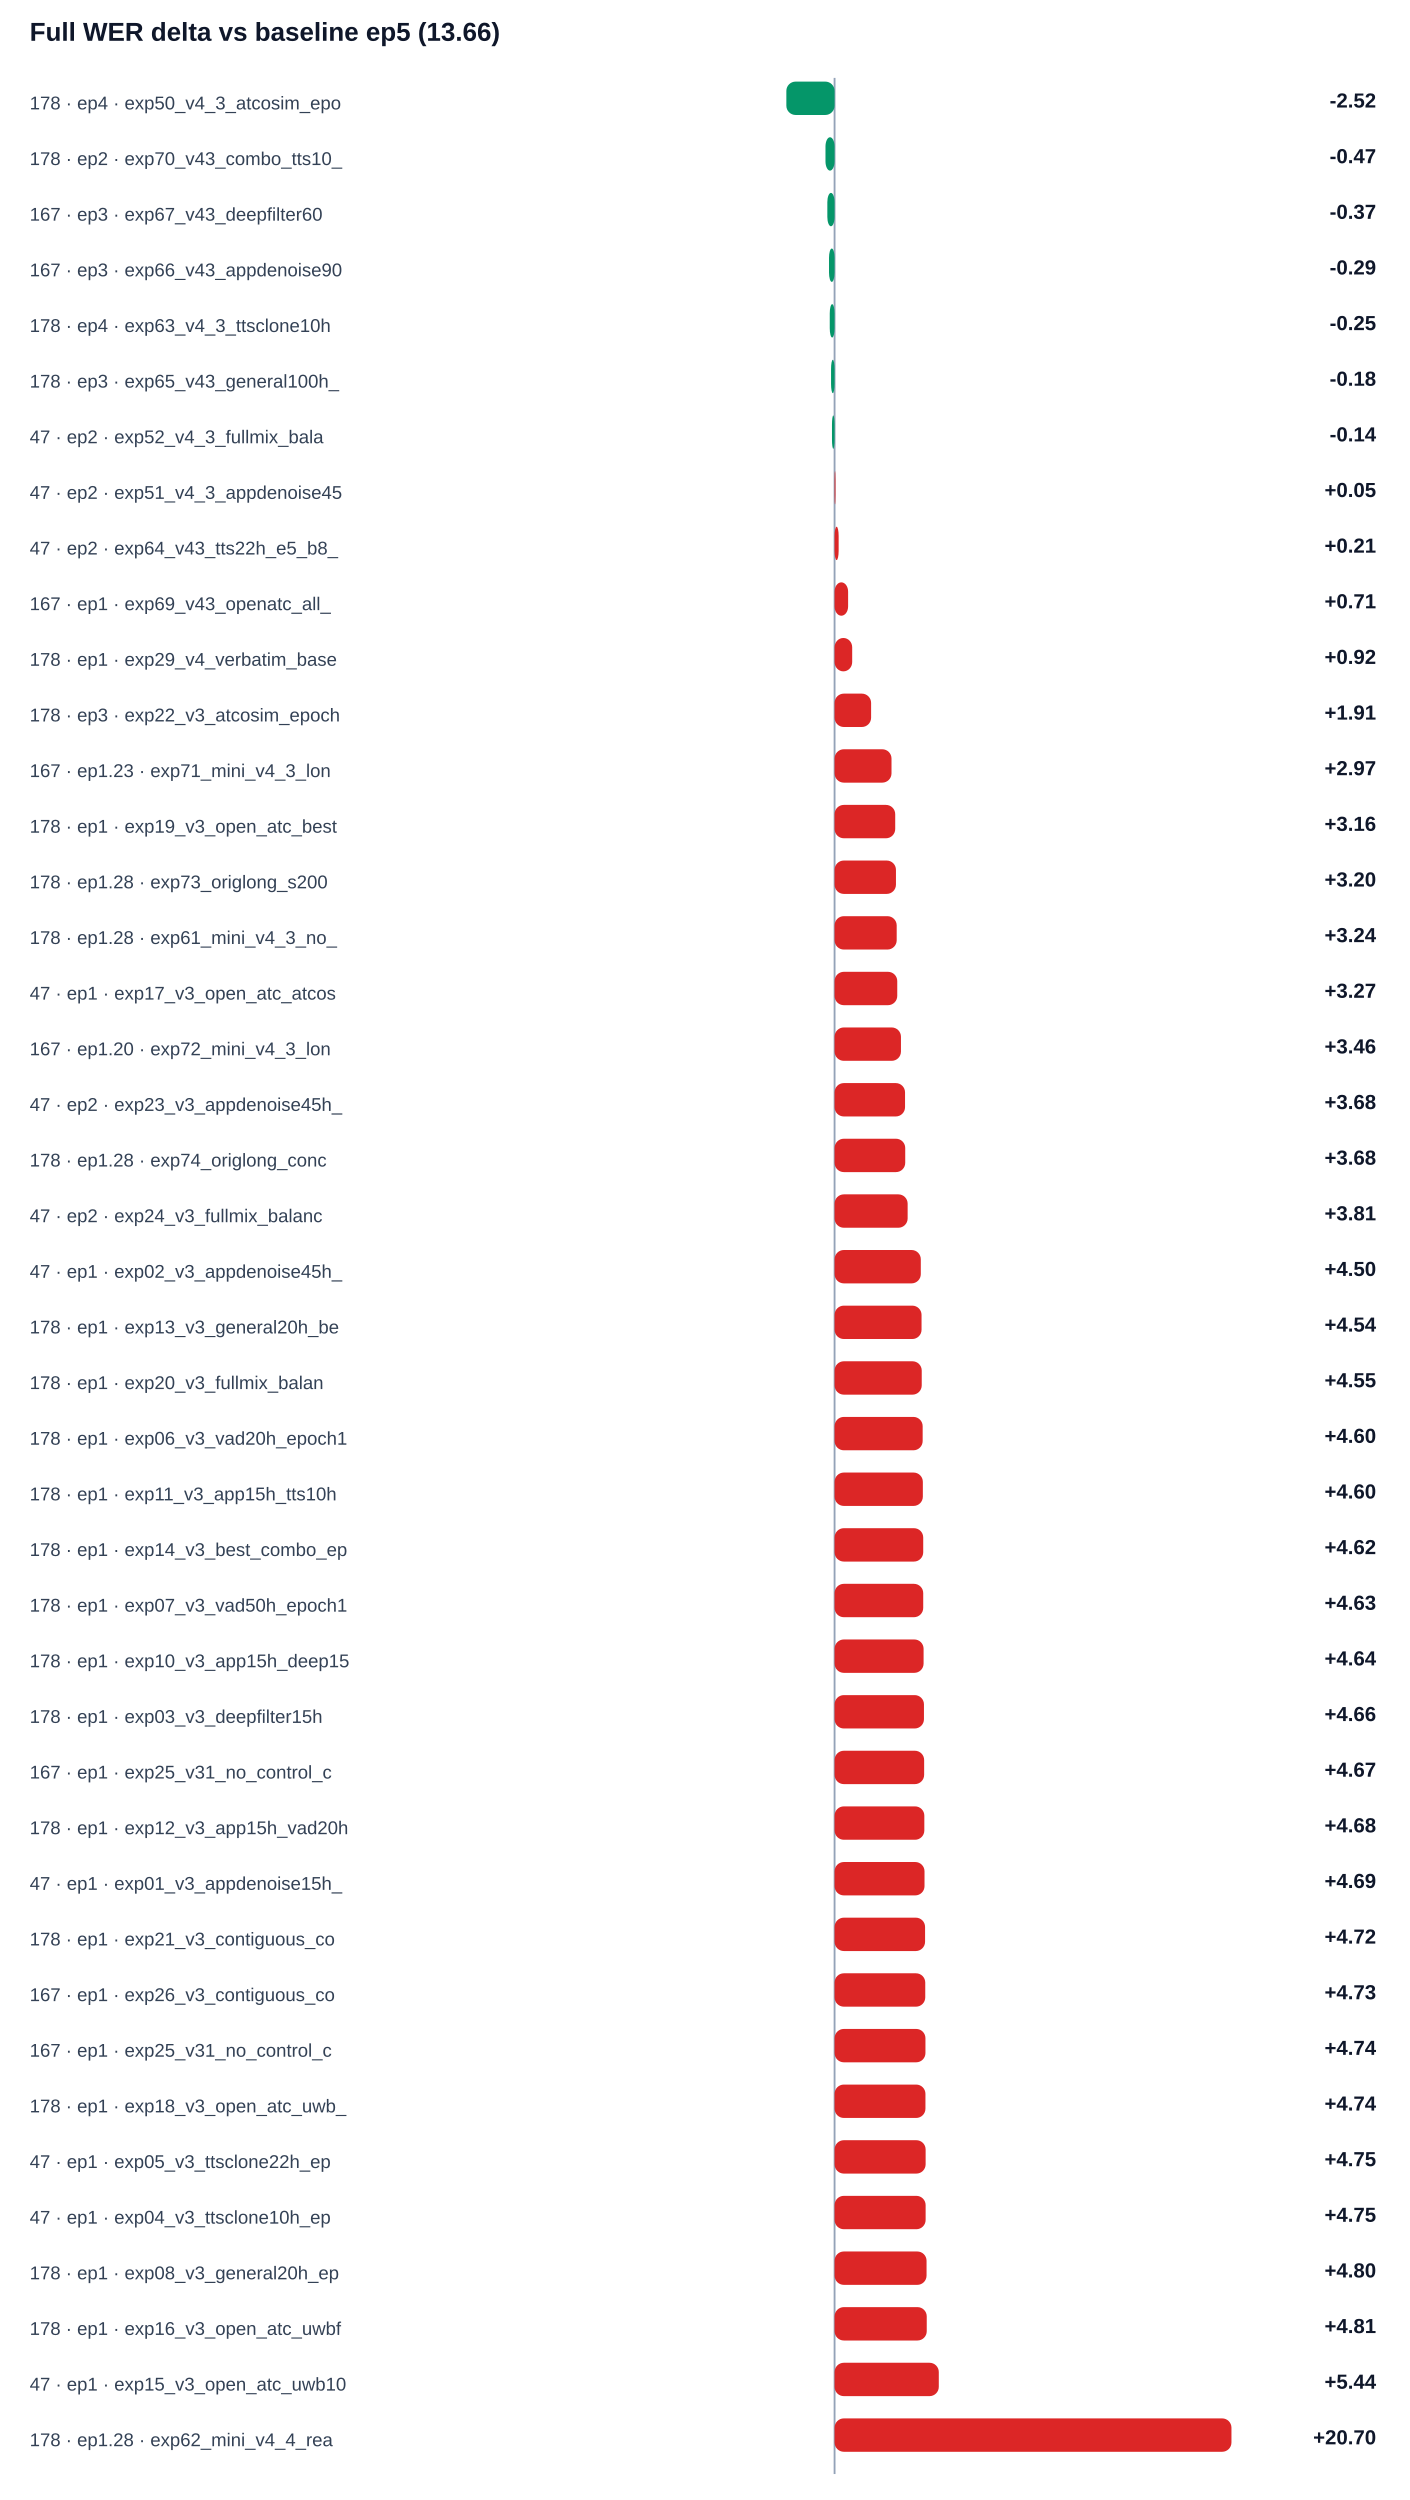
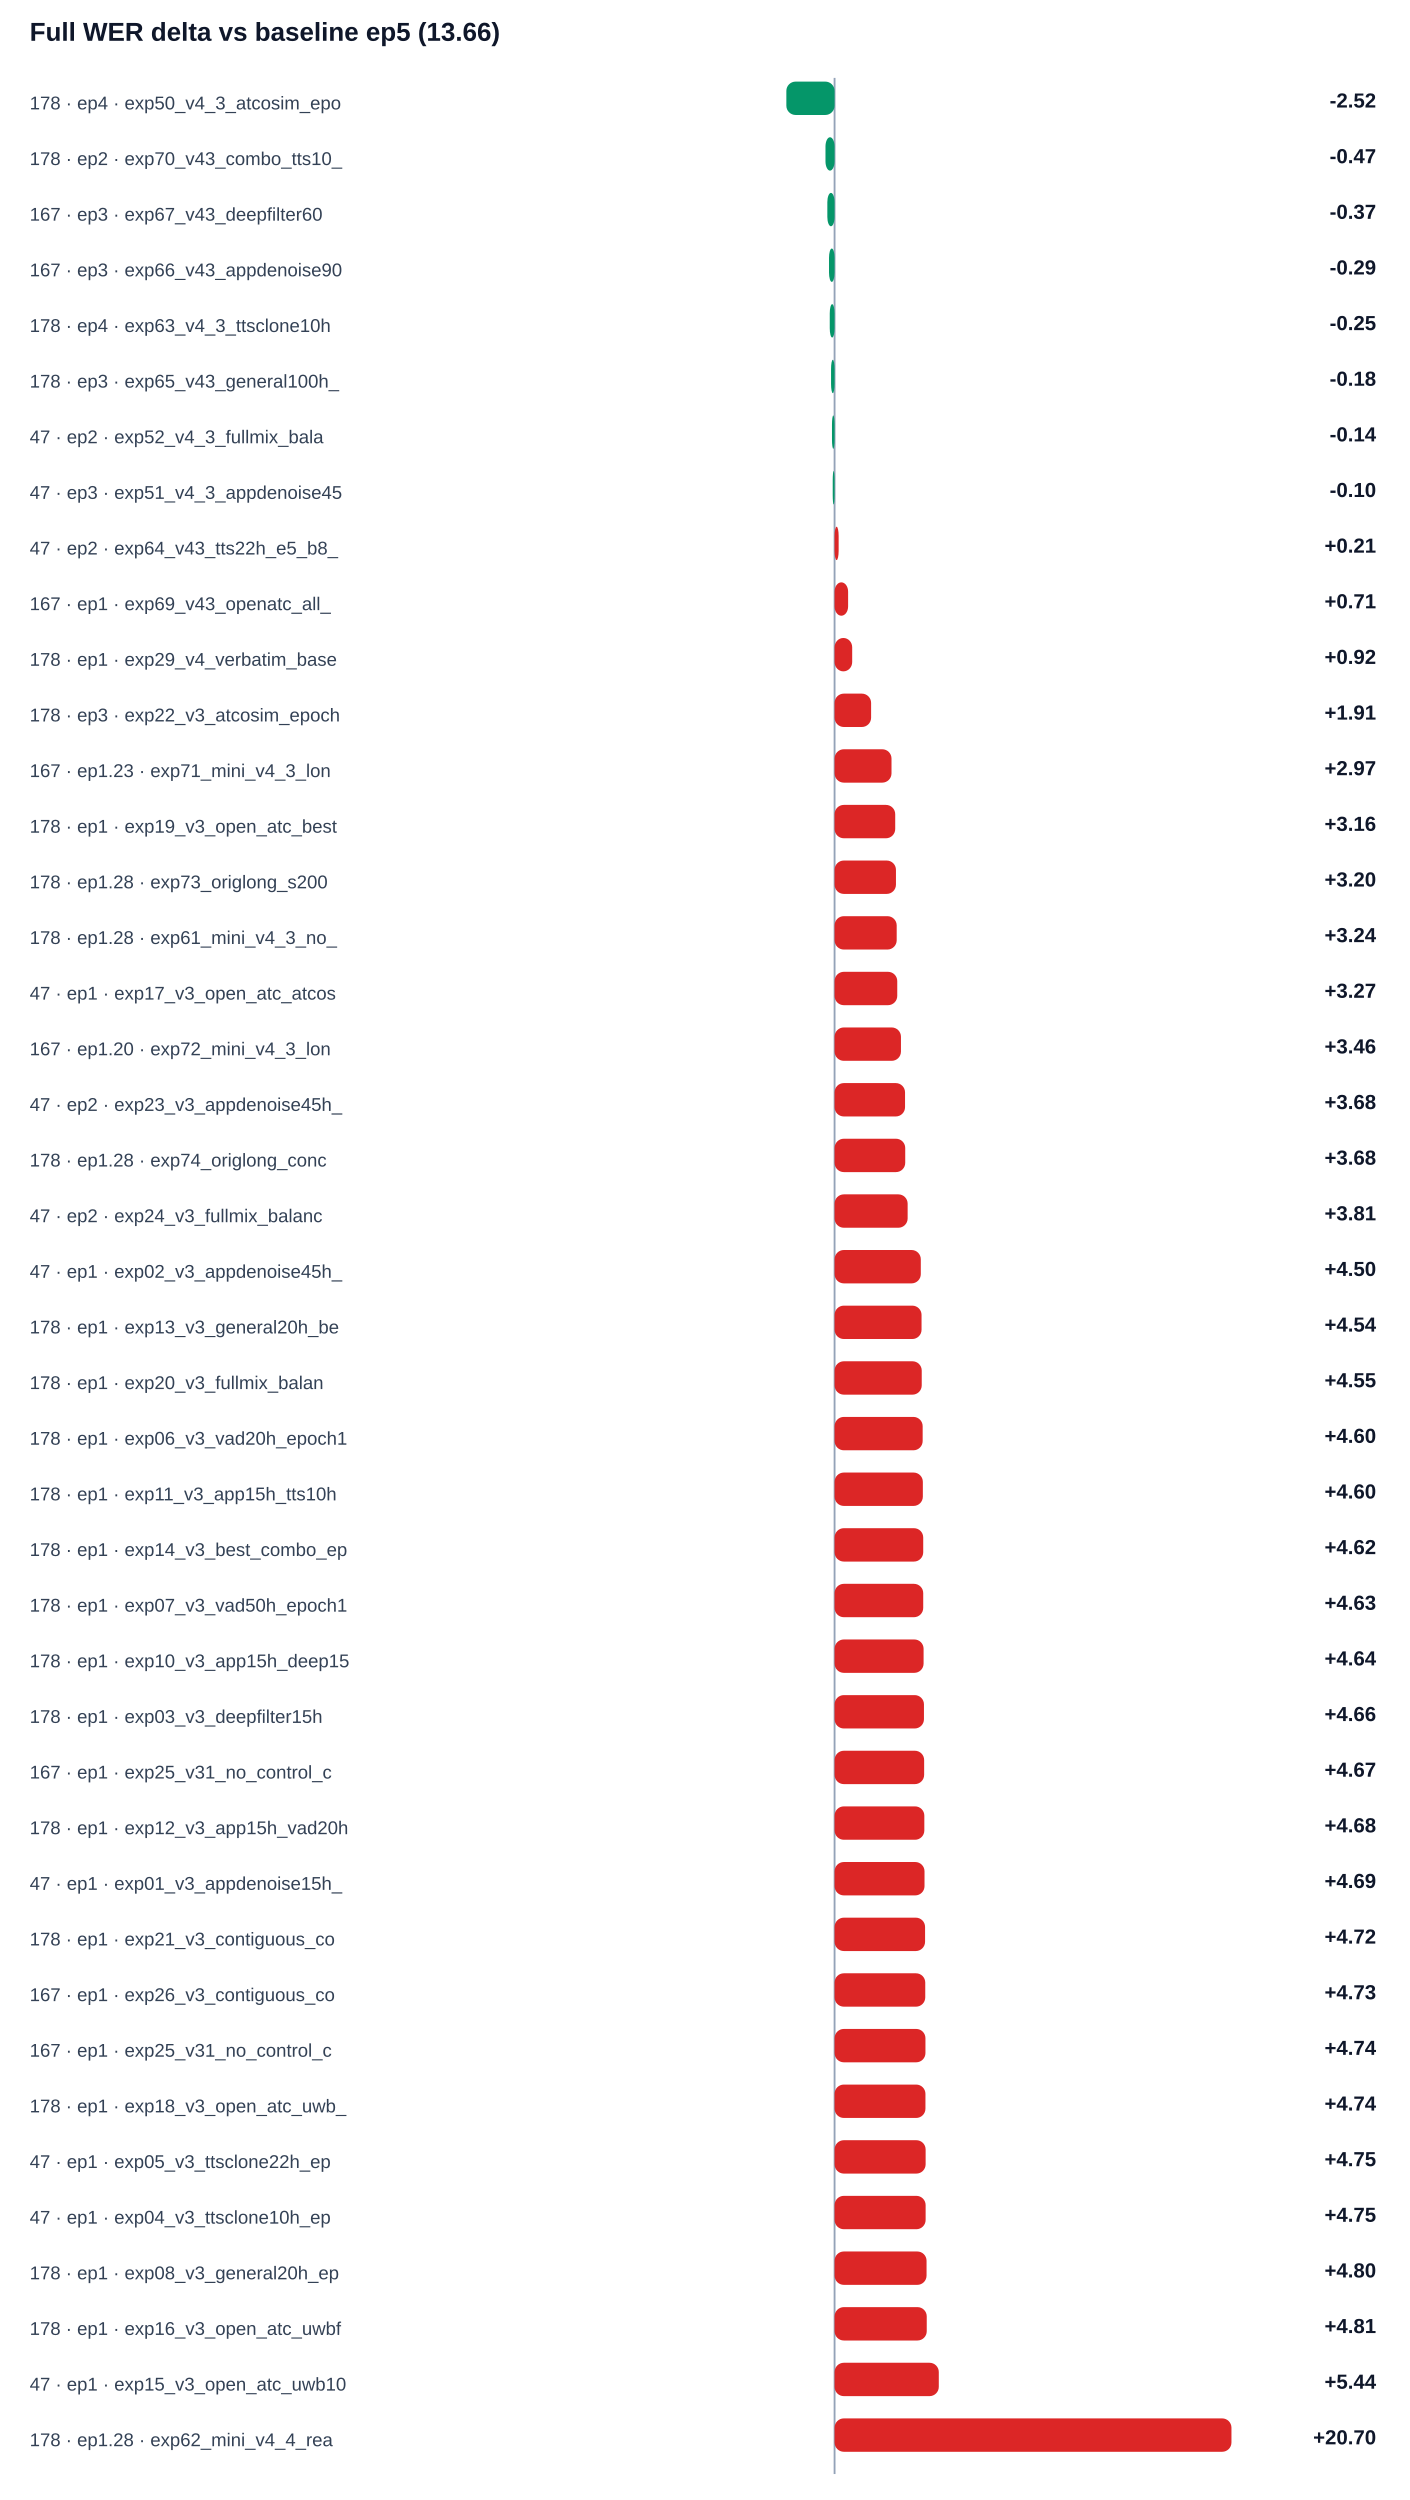
<svg xmlns="http://www.w3.org/2000/svg" width="100%" viewBox="0 0 760 1348" style="max-width:760px;background:#ffffff;border:1px solid #e5e7eb;border-radius:10px;">
  <text x="16.0" y="22.0" font-size="14" fill="#0f172a" text-anchor="start" font-family="Arial, sans-serif" font-weight="700">Full WER delta vs baseline ep5 (13.66)</text>
  <line x1="450" y1="42" x2="450" y2="1334" stroke="#94a3b8" />
  <text x="16.0" y="59.0" font-size="10" fill="#334155" text-anchor="start" font-family="Arial, sans-serif" font-weight="400">178 · ep4 · exp50_v4_3_atcosim_epo</text>
  <rect x="424.0" y="44" width="26.0" height="18" rx="5" fill="#059669" />
  <text x="742.0" y="58.0" font-size="11" fill="#0f172a" text-anchor="end" font-family="Arial, sans-serif" font-weight="700">-2.52</text>
  <text x="16.0" y="89.0" font-size="10" fill="#334155" text-anchor="start" font-family="Arial, sans-serif" font-weight="400">178 · ep2 · exp70_v43_combo_tts10_</text>
  <rect x="445.1" y="74" width="4.9" height="18" rx="5" fill="#059669" />
  <text x="742.0" y="88.0" font-size="11" fill="#0f172a" text-anchor="end" font-family="Arial, sans-serif" font-weight="700">-0.47</text>
  <text x="16.0" y="119.0" font-size="10" fill="#334155" text-anchor="start" font-family="Arial, sans-serif" font-weight="400">167 · ep3 · exp67_v43_deepfilter60</text>
  <rect x="446.1" y="104" width="3.9" height="18" rx="5" fill="#059669" />
  <text x="742.0" y="118.0" font-size="11" fill="#0f172a" text-anchor="end" font-family="Arial, sans-serif" font-weight="700">-0.37</text>
  <text x="16.0" y="149.0" font-size="10" fill="#334155" text-anchor="start" font-family="Arial, sans-serif" font-weight="400">167 · ep3 · exp66_v43_appdenoise90</text>
  <rect x="447.0" y="134" width="3.0" height="18" rx="5" fill="#059669" />
  <text x="742.0" y="148.0" font-size="11" fill="#0f172a" text-anchor="end" font-family="Arial, sans-serif" font-weight="700">-0.29</text>
  <text x="16.0" y="179.0" font-size="10" fill="#334155" text-anchor="start" font-family="Arial, sans-serif" font-weight="400">178 · ep4 · exp63_v4_3_ttsclone10h</text>
  <rect x="447.4" y="164" width="2.6" height="18" rx="5" fill="#059669" />
  <text x="742.0" y="178.0" font-size="11" fill="#0f172a" text-anchor="end" font-family="Arial, sans-serif" font-weight="700">-0.25</text>
  <text x="16.0" y="209.0" font-size="10" fill="#334155" text-anchor="start" font-family="Arial, sans-serif" font-weight="400">178 · ep3 · exp65_v43_general100h_</text>
  <rect x="448.1" y="194" width="1.9" height="18" rx="5" fill="#059669" />
  <text x="742.0" y="208.0" font-size="11" fill="#0f172a" text-anchor="end" font-family="Arial, sans-serif" font-weight="700">-0.18</text>
  <text x="16.0" y="239.0" font-size="10" fill="#334155" text-anchor="start" font-family="Arial, sans-serif" font-weight="400">47 · ep2 · exp52_v4_3_fullmix_bala</text>
  <rect x="448.6" y="224" width="1.4" height="18" rx="5" fill="#059669" />
  <text x="742.0" y="238.0" font-size="11" fill="#0f172a" text-anchor="end" font-family="Arial, sans-serif" font-weight="700">-0.14</text>
-   <text x="16.0" y="269.0" font-size="10" fill="#334155" text-anchor="start" font-family="Arial, sans-serif" font-weight="400">47 · ep2 · exp51_v4_3_appdenoise45</text>
-   <rect x="450.0" y="254" width="0.5" height="18" rx="5" fill="#dc2626" />
-   <text x="742.0" y="268.0" font-size="11" fill="#0f172a" text-anchor="end" font-family="Arial, sans-serif" font-weight="700">+0.05</text>
+   <text x="16.0" y="269.0" font-size="10" fill="#334155" text-anchor="start" font-family="Arial, sans-serif" font-weight="400">47 · ep3 · exp51_v4_3_appdenoise45</text>
+   <rect x="449.0" y="254" width="1.0" height="18" rx="5" fill="#059669" />
+   <text x="742.0" y="268.0" font-size="11" fill="#0f172a" text-anchor="end" font-family="Arial, sans-serif" font-weight="700">-0.10</text>
  <text x="16.0" y="299.0" font-size="10" fill="#334155" text-anchor="start" font-family="Arial, sans-serif" font-weight="400">47 · ep2 · exp64_v43_tts22h_e5_b8_</text>
  <rect x="450.0" y="284" width="2.2" height="18" rx="5" fill="#dc2626" />
  <text x="742.0" y="298.0" font-size="11" fill="#0f172a" text-anchor="end" font-family="Arial, sans-serif" font-weight="700">+0.21</text>
  <text x="16.0" y="329.0" font-size="10" fill="#334155" text-anchor="start" font-family="Arial, sans-serif" font-weight="400">167 · ep1 · exp69_v43_openatc_all_</text>
  <rect x="450.0" y="314" width="7.3" height="18" rx="5" fill="#dc2626" />
  <text x="742.0" y="328.0" font-size="11" fill="#0f172a" text-anchor="end" font-family="Arial, sans-serif" font-weight="700">+0.71</text>
  <text x="16.0" y="359.0" font-size="10" fill="#334155" text-anchor="start" font-family="Arial, sans-serif" font-weight="400">178 · ep1 · exp29_v4_verbatim_base</text>
  <rect x="450.0" y="344" width="9.5" height="18" rx="5" fill="#dc2626" />
  <text x="742.0" y="358.0" font-size="11" fill="#0f172a" text-anchor="end" font-family="Arial, sans-serif" font-weight="700">+0.92</text>
  <text x="16.0" y="389.0" font-size="10" fill="#334155" text-anchor="start" font-family="Arial, sans-serif" font-weight="400">178 · ep3 · exp22_v3_atcosim_epoch</text>
  <rect x="450.0" y="374" width="19.7" height="18" rx="5" fill="#dc2626" />
  <text x="742.0" y="388.0" font-size="11" fill="#0f172a" text-anchor="end" font-family="Arial, sans-serif" font-weight="700">+1.91</text>
  <text x="16.0" y="419.0" font-size="10" fill="#334155" text-anchor="start" font-family="Arial, sans-serif" font-weight="400">167 · ep1.23 · exp71_mini_v4_3_lon</text>
  <rect x="450.0" y="404" width="30.7" height="18" rx="5" fill="#dc2626" />
  <text x="742.0" y="418.0" font-size="11" fill="#0f172a" text-anchor="end" font-family="Arial, sans-serif" font-weight="700">+2.97</text>
  <text x="16.0" y="449.0" font-size="10" fill="#334155" text-anchor="start" font-family="Arial, sans-serif" font-weight="400">178 · ep1 · exp19_v3_open_atc_best</text>
  <rect x="450.0" y="434" width="32.7" height="18" rx="5" fill="#dc2626" />
  <text x="742.0" y="448.0" font-size="11" fill="#0f172a" text-anchor="end" font-family="Arial, sans-serif" font-weight="700">+3.16</text>
  <text x="16.0" y="479.0" font-size="10" fill="#334155" text-anchor="start" font-family="Arial, sans-serif" font-weight="400">178 · ep1.28 · exp73_origlong_s200</text>
  <rect x="450.0" y="464" width="33.1" height="18" rx="5" fill="#dc2626" />
  <text x="742.0" y="478.0" font-size="11" fill="#0f172a" text-anchor="end" font-family="Arial, sans-serif" font-weight="700">+3.20</text>
  <text x="16.0" y="509.0" font-size="10" fill="#334155" text-anchor="start" font-family="Arial, sans-serif" font-weight="400">178 · ep1.28 · exp61_mini_v4_3_no_</text>
  <rect x="450.0" y="494" width="33.5" height="18" rx="5" fill="#dc2626" />
  <text x="742.0" y="508.0" font-size="11" fill="#0f172a" text-anchor="end" font-family="Arial, sans-serif" font-weight="700">+3.24</text>
  <text x="16.0" y="539.0" font-size="10" fill="#334155" text-anchor="start" font-family="Arial, sans-serif" font-weight="400">47 · ep1 · exp17_v3_open_atc_atcos</text>
  <rect x="450.0" y="524" width="33.8" height="18" rx="5" fill="#dc2626" />
  <text x="742.0" y="538.0" font-size="11" fill="#0f172a" text-anchor="end" font-family="Arial, sans-serif" font-weight="700">+3.27</text>
  <text x="16.0" y="569.0" font-size="10" fill="#334155" text-anchor="start" font-family="Arial, sans-serif" font-weight="400">167 · ep1.20 · exp72_mini_v4_3_lon</text>
  <rect x="450.0" y="554" width="35.8" height="18" rx="5" fill="#dc2626" />
  <text x="742.0" y="568.0" font-size="11" fill="#0f172a" text-anchor="end" font-family="Arial, sans-serif" font-weight="700">+3.46</text>
  <text x="16.0" y="599.0" font-size="10" fill="#334155" text-anchor="start" font-family="Arial, sans-serif" font-weight="400">47 · ep2 · exp23_v3_appdenoise45h_</text>
  <rect x="450.0" y="584" width="38.0" height="18" rx="5" fill="#dc2626" />
  <text x="742.0" y="598.0" font-size="11" fill="#0f172a" text-anchor="end" font-family="Arial, sans-serif" font-weight="700">+3.68</text>
  <text x="16.0" y="629.0" font-size="10" fill="#334155" text-anchor="start" font-family="Arial, sans-serif" font-weight="400">178 · ep1.28 · exp74_origlong_conc</text>
  <rect x="450.0" y="614" width="38.1" height="18" rx="5" fill="#dc2626" />
  <text x="742.0" y="628.0" font-size="11" fill="#0f172a" text-anchor="end" font-family="Arial, sans-serif" font-weight="700">+3.68</text>
  <text x="16.0" y="659.0" font-size="10" fill="#334155" text-anchor="start" font-family="Arial, sans-serif" font-weight="400">47 · ep2 · exp24_v3_fullmix_balanc</text>
  <rect x="450.0" y="644" width="39.4" height="18" rx="5" fill="#dc2626" />
  <text x="742.0" y="658.0" font-size="11" fill="#0f172a" text-anchor="end" font-family="Arial, sans-serif" font-weight="700">+3.81</text>
  <text x="16.0" y="689.0" font-size="10" fill="#334155" text-anchor="start" font-family="Arial, sans-serif" font-weight="400">47 · ep1 · exp02_v3_appdenoise45h_</text>
  <rect x="450.0" y="674" width="46.5" height="18" rx="5" fill="#dc2626" />
  <text x="742.0" y="688.0" font-size="11" fill="#0f172a" text-anchor="end" font-family="Arial, sans-serif" font-weight="700">+4.50</text>
  <text x="16.0" y="719.0" font-size="10" fill="#334155" text-anchor="start" font-family="Arial, sans-serif" font-weight="400">178 · ep1 · exp13_v3_general20h_be</text>
  <rect x="450.0" y="704" width="46.9" height="18" rx="5" fill="#dc2626" />
  <text x="742.0" y="718.0" font-size="11" fill="#0f172a" text-anchor="end" font-family="Arial, sans-serif" font-weight="700">+4.54</text>
  <text x="16.0" y="749.0" font-size="10" fill="#334155" text-anchor="start" font-family="Arial, sans-serif" font-weight="400">178 · ep1 · exp20_v3_fullmix_balan</text>
  <rect x="450.0" y="734" width="47.0" height="18" rx="5" fill="#dc2626" />
  <text x="742.0" y="748.0" font-size="11" fill="#0f172a" text-anchor="end" font-family="Arial, sans-serif" font-weight="700">+4.55</text>
  <text x="16.0" y="779.0" font-size="10" fill="#334155" text-anchor="start" font-family="Arial, sans-serif" font-weight="400">178 · ep1 · exp06_v3_vad20h_epoch1</text>
  <rect x="450.0" y="764" width="47.5" height="18" rx="5" fill="#dc2626" />
  <text x="742.0" y="778.0" font-size="11" fill="#0f172a" text-anchor="end" font-family="Arial, sans-serif" font-weight="700">+4.60</text>
  <text x="16.0" y="809.0" font-size="10" fill="#334155" text-anchor="start" font-family="Arial, sans-serif" font-weight="400">178 · ep1 · exp11_v3_app15h_tts10h</text>
  <rect x="450.0" y="794" width="47.6" height="18" rx="5" fill="#dc2626" />
  <text x="742.0" y="808.0" font-size="11" fill="#0f172a" text-anchor="end" font-family="Arial, sans-serif" font-weight="700">+4.60</text>
  <text x="16.0" y="839.0" font-size="10" fill="#334155" text-anchor="start" font-family="Arial, sans-serif" font-weight="400">178 · ep1 · exp14_v3_best_combo_ep</text>
  <rect x="450.0" y="824" width="47.8" height="18" rx="5" fill="#dc2626" />
  <text x="742.0" y="838.0" font-size="11" fill="#0f172a" text-anchor="end" font-family="Arial, sans-serif" font-weight="700">+4.62</text>
  <text x="16.0" y="869.0" font-size="10" fill="#334155" text-anchor="start" font-family="Arial, sans-serif" font-weight="400">178 · ep1 · exp07_v3_vad50h_epoch1</text>
  <rect x="450.0" y="854" width="47.8" height="18" rx="5" fill="#dc2626" />
  <text x="742.0" y="868.0" font-size="11" fill="#0f172a" text-anchor="end" font-family="Arial, sans-serif" font-weight="700">+4.63</text>
  <text x="16.0" y="899.0" font-size="10" fill="#334155" text-anchor="start" font-family="Arial, sans-serif" font-weight="400">178 · ep1 · exp10_v3_app15h_deep15</text>
  <rect x="450.0" y="884" width="48.0" height="18" rx="5" fill="#dc2626" />
  <text x="742.0" y="898.0" font-size="11" fill="#0f172a" text-anchor="end" font-family="Arial, sans-serif" font-weight="700">+4.64</text>
  <text x="16.0" y="929.0" font-size="10" fill="#334155" text-anchor="start" font-family="Arial, sans-serif" font-weight="400">178 · ep1 · exp03_v3_deepfilter15h</text>
  <rect x="450.0" y="914" width="48.2" height="18" rx="5" fill="#dc2626" />
  <text x="742.0" y="928.0" font-size="11" fill="#0f172a" text-anchor="end" font-family="Arial, sans-serif" font-weight="700">+4.66</text>
  <text x="16.0" y="959.0" font-size="10" fill="#334155" text-anchor="start" font-family="Arial, sans-serif" font-weight="400">167 · ep1 · exp25_v31_no_control_c</text>
  <rect x="450.0" y="944" width="48.3" height="18" rx="5" fill="#dc2626" />
  <text x="742.0" y="958.0" font-size="11" fill="#0f172a" text-anchor="end" font-family="Arial, sans-serif" font-weight="700">+4.67</text>
  <text x="16.0" y="989.0" font-size="10" fill="#334155" text-anchor="start" font-family="Arial, sans-serif" font-weight="400">178 · ep1 · exp12_v3_app15h_vad20h</text>
  <rect x="450.0" y="974" width="48.4" height="18" rx="5" fill="#dc2626" />
  <text x="742.0" y="988.0" font-size="11" fill="#0f172a" text-anchor="end" font-family="Arial, sans-serif" font-weight="700">+4.68</text>
  <text x="16.0" y="1019.0" font-size="10" fill="#334155" text-anchor="start" font-family="Arial, sans-serif" font-weight="400">47 · ep1 · exp01_v3_appdenoise15h_</text>
  <rect x="450.0" y="1004" width="48.5" height="18" rx="5" fill="#dc2626" />
  <text x="742.0" y="1018.0" font-size="11" fill="#0f172a" text-anchor="end" font-family="Arial, sans-serif" font-weight="700">+4.69</text>
  <text x="16.0" y="1049.0" font-size="10" fill="#334155" text-anchor="start" font-family="Arial, sans-serif" font-weight="400">178 · ep1 · exp21_v3_contiguous_co</text>
  <rect x="450.0" y="1034" width="48.8" height="18" rx="5" fill="#dc2626" />
  <text x="742.0" y="1048.0" font-size="11" fill="#0f172a" text-anchor="end" font-family="Arial, sans-serif" font-weight="700">+4.72</text>
  <text x="16.0" y="1079.0" font-size="10" fill="#334155" text-anchor="start" font-family="Arial, sans-serif" font-weight="400">167 · ep1 · exp26_v3_contiguous_co</text>
  <rect x="450.0" y="1064" width="48.9" height="18" rx="5" fill="#dc2626" />
  <text x="742.0" y="1078.0" font-size="11" fill="#0f172a" text-anchor="end" font-family="Arial, sans-serif" font-weight="700">+4.73</text>
  <text x="16.0" y="1109.0" font-size="10" fill="#334155" text-anchor="start" font-family="Arial, sans-serif" font-weight="400">167 · ep1 · exp25_v31_no_control_c</text>
  <rect x="450.0" y="1094" width="49.0" height="18" rx="5" fill="#dc2626" />
  <text x="742.0" y="1108.0" font-size="11" fill="#0f172a" text-anchor="end" font-family="Arial, sans-serif" font-weight="700">+4.74</text>
  <text x="16.0" y="1139.0" font-size="10" fill="#334155" text-anchor="start" font-family="Arial, sans-serif" font-weight="400">178 · ep1 · exp18_v3_open_atc_uwb_</text>
  <rect x="450.0" y="1124" width="49.0" height="18" rx="5" fill="#dc2626" />
  <text x="742.0" y="1138.0" font-size="11" fill="#0f172a" text-anchor="end" font-family="Arial, sans-serif" font-weight="700">+4.74</text>
  <text x="16.0" y="1169.0" font-size="10" fill="#334155" text-anchor="start" font-family="Arial, sans-serif" font-weight="400">47 · ep1 · exp05_v3_ttsclone22h_ep</text>
  <rect x="450.0" y="1154" width="49.1" height="18" rx="5" fill="#dc2626" />
  <text x="742.0" y="1168.0" font-size="11" fill="#0f172a" text-anchor="end" font-family="Arial, sans-serif" font-weight="700">+4.75</text>
  <text x="16.0" y="1199.0" font-size="10" fill="#334155" text-anchor="start" font-family="Arial, sans-serif" font-weight="400">47 · ep1 · exp04_v3_ttsclone10h_ep</text>
  <rect x="450.0" y="1184" width="49.1" height="18" rx="5" fill="#dc2626" />
  <text x="742.0" y="1198.0" font-size="11" fill="#0f172a" text-anchor="end" font-family="Arial, sans-serif" font-weight="700">+4.75</text>
  <text x="16.0" y="1229.0" font-size="10" fill="#334155" text-anchor="start" font-family="Arial, sans-serif" font-weight="400">178 · ep1 · exp08_v3_general20h_ep</text>
  <rect x="450.0" y="1214" width="49.6" height="18" rx="5" fill="#dc2626" />
  <text x="742.0" y="1228.0" font-size="11" fill="#0f172a" text-anchor="end" font-family="Arial, sans-serif" font-weight="700">+4.80</text>
  <text x="16.0" y="1259.0" font-size="10" fill="#334155" text-anchor="start" font-family="Arial, sans-serif" font-weight="400">178 · ep1 · exp16_v3_open_atc_uwbf</text>
  <rect x="450.0" y="1244" width="49.7" height="18" rx="5" fill="#dc2626" />
  <text x="742.0" y="1258.0" font-size="11" fill="#0f172a" text-anchor="end" font-family="Arial, sans-serif" font-weight="700">+4.81</text>
  <text x="16.0" y="1289.0" font-size="10" fill="#334155" text-anchor="start" font-family="Arial, sans-serif" font-weight="400">47 · ep1 · exp15_v3_open_atc_uwb10</text>
  <rect x="450.0" y="1274" width="56.2" height="18" rx="5" fill="#dc2626" />
  <text x="742.0" y="1288.0" font-size="11" fill="#0f172a" text-anchor="end" font-family="Arial, sans-serif" font-weight="700">+5.44</text>
  <text x="16.0" y="1319.0" font-size="10" fill="#334155" text-anchor="start" font-family="Arial, sans-serif" font-weight="400">178 · ep1.28 · exp62_mini_v4_4_rea</text>
  <rect x="450.0" y="1304" width="214.0" height="18" rx="5" fill="#dc2626" />
  <text x="742.0" y="1318.0" font-size="11" fill="#0f172a" text-anchor="end" font-family="Arial, sans-serif" font-weight="700">+20.70</text>
</svg>
